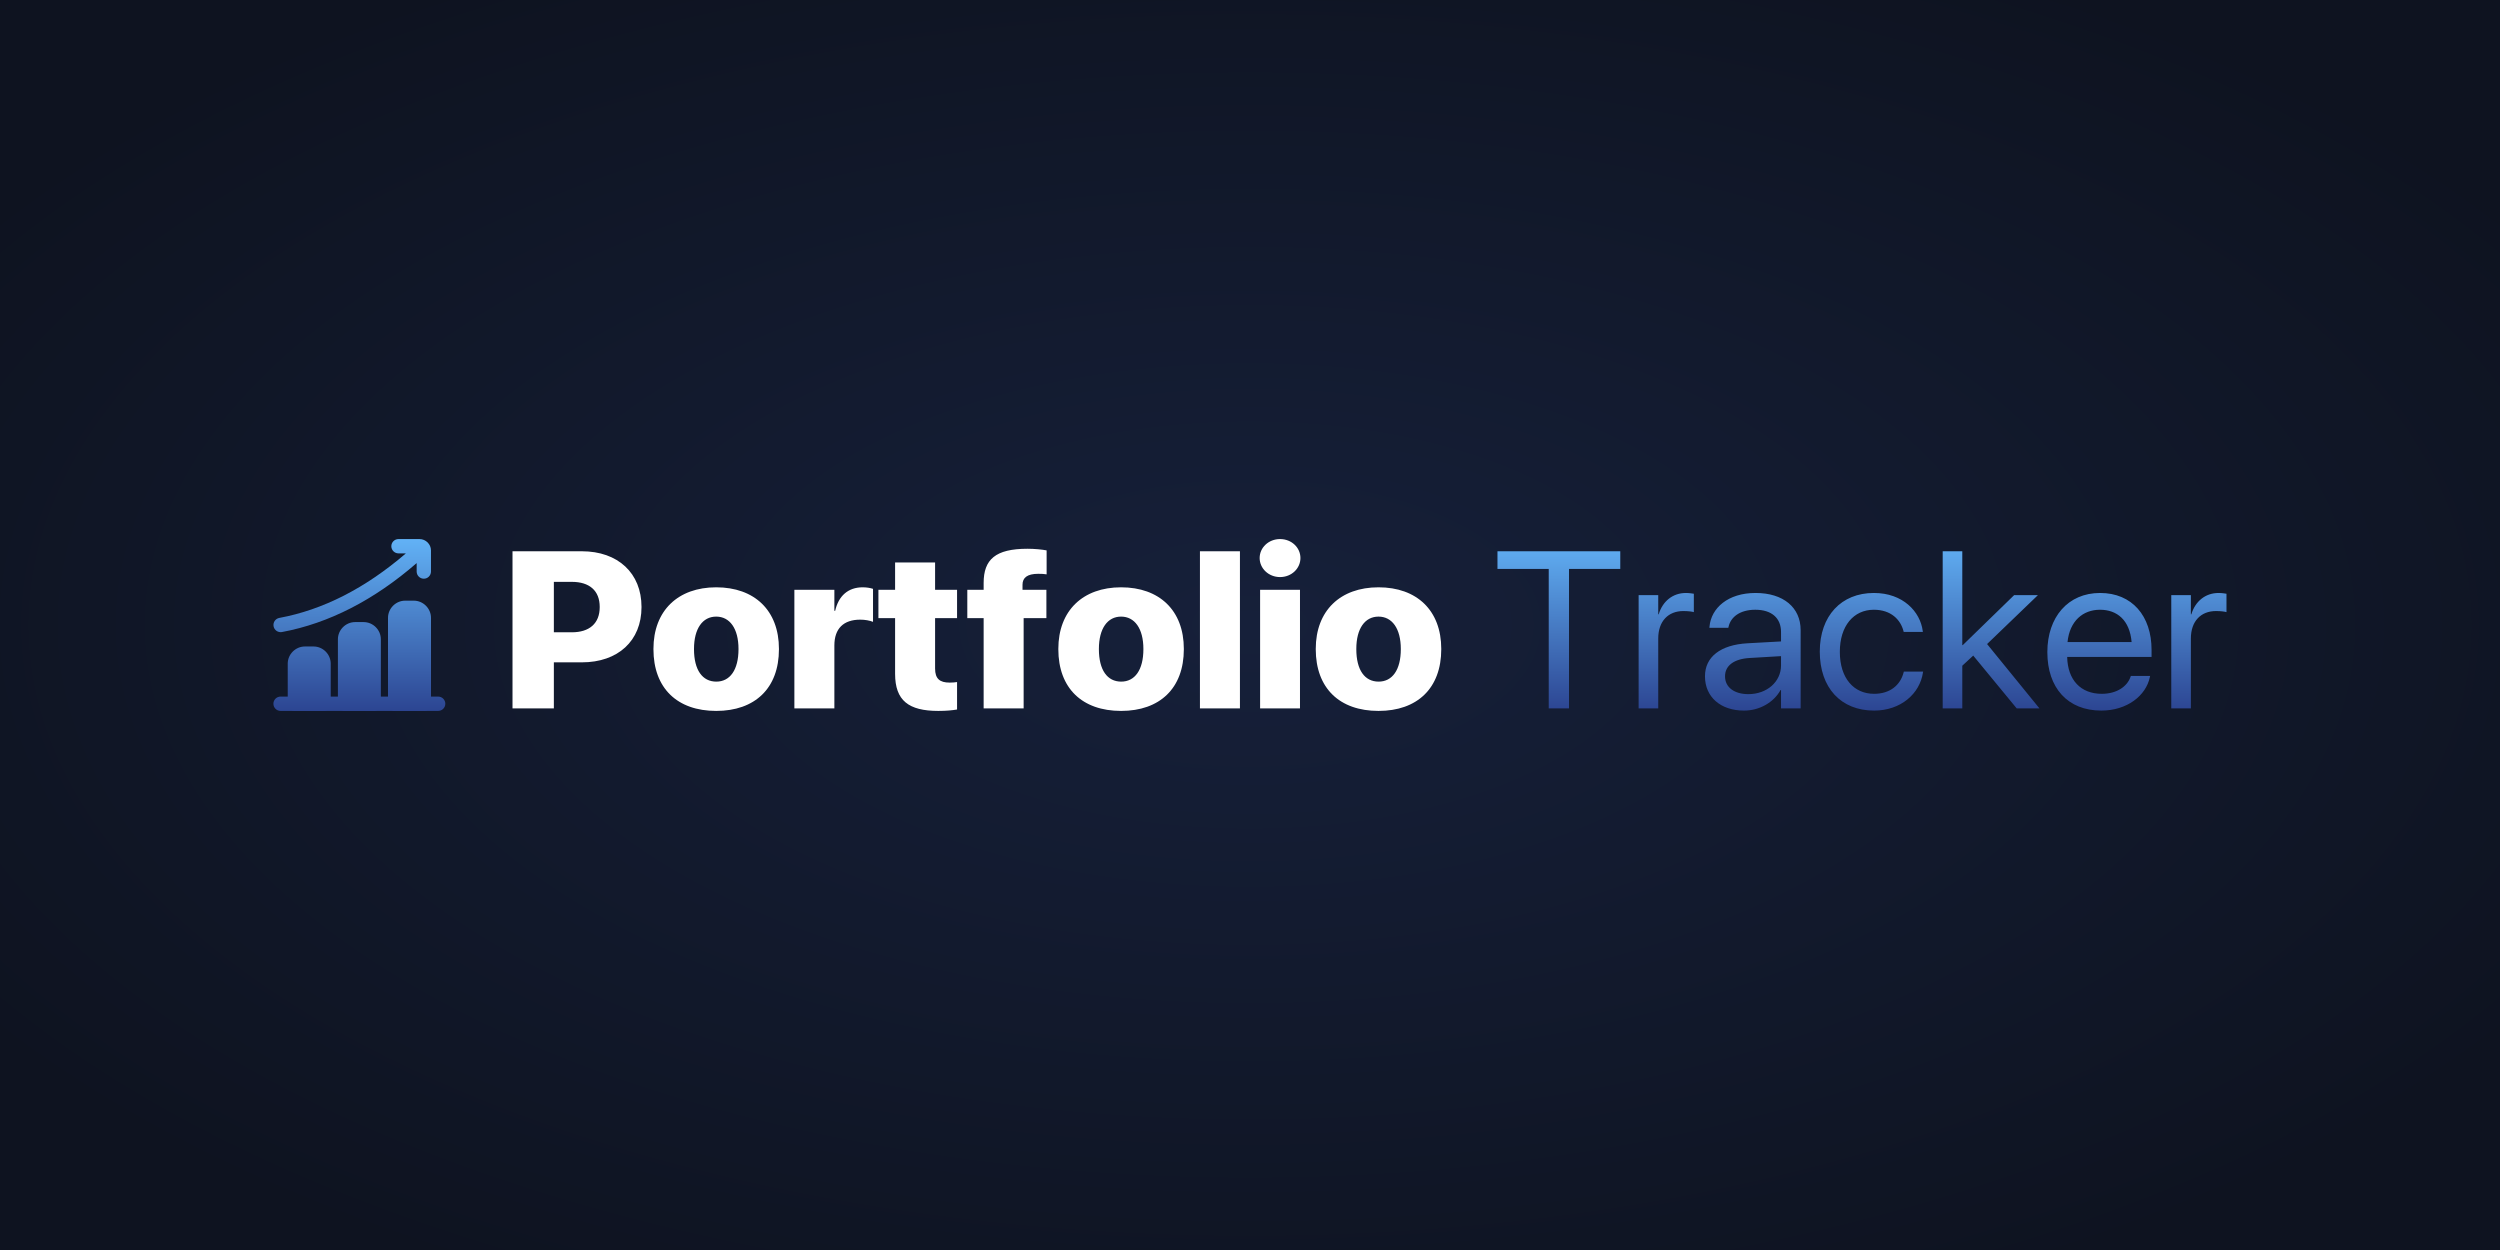
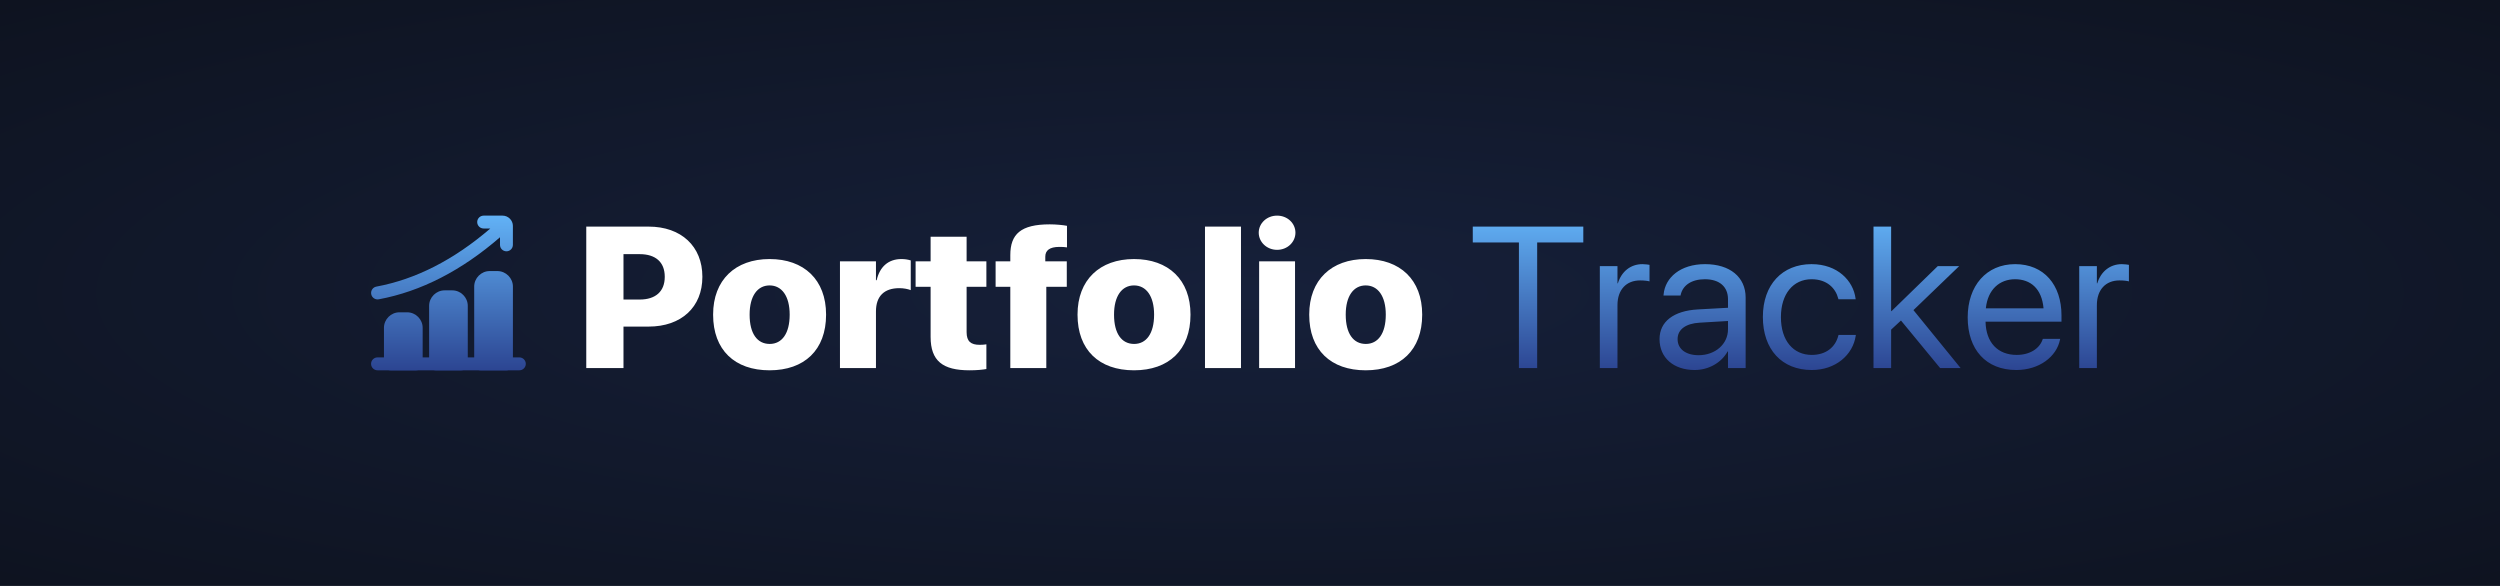
- <svg xmlns="http://www.w3.org/2000/svg" width="1280" height="640" viewBox="0 0 1280 640" version="1.1">
+ <svg xmlns="http://www.w3.org/2000/svg" width="1280" height="300" viewBox="0 0 1280 300" version="1.1">
  <defs>
-     <radialGradient id="fondoGlow" cx="50%" cy="50%" r="60%">
+     <radialGradient id="fondoGlow" cx="50%" cy="50%" r="70%">
      <stop offset="0" stop-color="#16203A" />
      <stop offset="1" stop-color="#0E1320" />
    </radialGradient>
  </defs>
-   <rect width="1280" height="640" fill="url(#fondoGlow)" />
-   <g transform="translate(140.00 275.91) scale(0.13736)">
+   <rect width="1280" height="300" fill="url(#fondoGlow)" />
+   <g transform="translate(190.00 110.32) scale(0.12363)">
    <defs>
      <linearGradient id="gradIcono" gradientUnits="userSpaceOnUse" x1="0" y1="6.35" x2="0" y2="0">
        <stop offset="0" stop-color="#2C4592" />
        <stop offset="1" stop-color="#62B2F6" />
      </linearGradient>
      <linearGradient id="gradTexto" gradientUnits="userSpaceOnUse" x1="0" y1="641.239" x2="0" y2="0.658">
        <stop offset="0" stop-color="#2C4592" />
        <stop offset="1" stop-color="#62B2F6" />
      </linearGradient>
    </defs>
    <g id="icono" transform="translate(0 0.658) scale(100.8789)" fill="url(#gradIcono)">
      <path d="m 0.265,5.82 a 0.265,0.265 0 0 0 -0.266,0.266 0.265,0.265 0 0 0 0.266,0.264 h 5.82 a 0.265,0.265 0 0 0 0.266,-0.264 0.265,0.265 0 0 0 -0.266,-0.266 z" />
      <path d="m 1.163,3.969 c -0.347,0 -0.635,0.288 -0.635,0.635 v 1.482 a 0.265,0.265 0 0 0 0.266,0.264 h 1.059 a 0.265,0.265 0 0 0 0.264,-0.264 v -1.482 c 0,-0.347 -0.288,-0.635 -0.635,-0.635 z" />
      <path d="m 3.017,3.068 c -0.347,0 -0.635,0.288 -0.635,0.635 v 2.383 a 0.265,0.265 0 0 0 0.264,0.264 h 1.059 a 0.265,0.265 0 0 0 0.264,-0.264 v -2.383 c 0,-0.347 -0.288,-0.635 -0.635,-0.635 z" />
      <path d="m 4.868,2.276 c -0.347,0 -0.635,0.288 -0.635,0.635 v 3.176 a 0.265,0.265 0 0 0 0.264,0.264 h 1.059 a 0.265,0.265 0 0 0 0.266,-0.264 v -3.176 c 0,-0.347 -0.289,-0.635 -0.637,-0.635 z" />
      <path d="M 4.621,2.5237e-4 A 0.265,0.265 0 0 0 4.356,0.264 0.265,0.265 0 0 0 4.621,0.529 H 4.894 C 3.397,1.816 1.831,2.615 0.216,2.914 A 0.265,0.265 0 0 0 0.005,3.223 0.265,0.265 0 0 0 0.312,3.436 C 2.05,3.114 3.723,2.25 5.292,0.888 V 1.199 A 0.265,0.265 0 0 0 5.556,1.465 0.265,0.265 0 0 0 5.821,1.199 V 0.42 C 5.822,0.192 5.628,2.0237e-4 5.4,2.5237e-4 Z" />
    </g>
    <g id="texto" transform="translate(891 0)">
      <path id="portfolio" fill="#FFFFFF" fill-rule="evenodd" d="M3228.072,641.239 C3083.189,641.239 2994.159,556.803 2994.159,411.069 L2994.159,410.257 C2994.159,266.958 3086.129,180.492 3228.072,180.492 C3370.436,180.492 3461.986,266.146 3461.986,410.257 L3461.986,411.069 C3461.986,557.209 3372.116,641.239 3228.072,641.239 Z M3311.223,410.257 C3311.223,333.939 3278.467,289.691 3228.072,289.691 C3177.678,289.691 3145.342,333.939 3145.342,410.257 L3145.342,411.069 C3145.342,489.010 3176.838,532.040 3228.492,532.040 C3279.307,532.040 3311.223,488.604 3311.223,411.069 L3311.223,410.257 Z M2861.050,142.333 C2818.215,142.333 2785.039,109.858 2785.039,71.293 C2785.039,32.728 2818.215,0.658 2861.050,0.658 C2904.305,0.658 2937.062,32.728 2937.062,71.293 C2937.062,109.858 2904.305,142.333 2861.050,142.333 Z M2562.480,46.124 L2711.563,46.124 L2711.563,631.903 L2562.480,631.903 L2562.480,46.124 Z M2268.551,641.239 C2123.667,641.239 2034.637,556.803 2034.637,411.069 L2034.637,410.257 C2034.637,266.958 2126.607,180.492 2268.551,180.492 C2410.915,180.492 2502.464,266.146 2502.464,410.257 L2502.464,411.069 C2502.464,557.209 2412.595,641.239 2268.551,641.239 Z M2351.701,410.257 C2351.701,333.939 2318.945,289.691 2268.551,289.691 C2218.157,289.691 2185.820,333.939 2185.820,410.257 L2185.820,411.069 C2185.820,489.010 2217.317,532.040 2268.971,532.040 C2319.785,532.040 2351.701,488.604 2351.701,411.069 L2351.701,410.257 Z M1959.490,130.155 C1918.335,130.155 1901.117,145.175 1901.117,170.749 L1901.117,189.829 L1990.146,189.829 L1990.146,295.374 L1905.316,295.374 L1905.316,631.903 L1756.233,631.903 L1756.233,295.374 L1695.340,295.374 L1695.340,189.829 L1756.233,189.829 L1756.233,164.254 C1756.233,76.976 1799.908,36.787 1919.594,36.787 C1945.631,36.787 1974.608,39.629 1990.986,42.877 L1990.986,132.185 C1982.587,130.561 1970.829,130.155 1959.490,130.155 Z M1587.436,641.239 C1476.569,641.239 1426.174,602.675 1426.174,502.812 L1426.174,295.374 L1364.021,295.374 L1364.021,189.829 L1426.174,189.829 L1426.174,87.937 L1575.257,87.937 L1575.257,189.829 L1657.148,189.829 L1657.148,295.374 L1575.257,295.374 L1575.257,483.327 C1575.257,521.486 1592.895,535.694 1629.431,535.694 C1641.190,535.694 1648.749,534.882 1657.148,533.664 L1657.148,635.962 C1640.770,638.804 1618.512,641.239 1587.436,641.239 Z M1296.434,301.058 C1233.861,301.058 1199.845,334.345 1199.845,397.266 L1199.845,631.903 L1050.761,631.903 L1050.761,189.829 L1199.845,189.829 L1199.845,268.176 L1202.784,268.176 C1215.383,212.156 1251.499,180.492 1305.253,180.492 C1319.531,180.492 1332.549,182.522 1343.888,186.175 L1343.888,309.176 C1331.290,304.305 1314.072,301.058 1296.434,301.058 Z M759.352,641.239 C614.468,641.239 525.438,556.803 525.438,411.069 L525.438,410.257 C525.438,266.958 617.408,180.492 759.352,180.492 C901.716,180.492 993.265,266.146 993.265,410.257 L993.265,411.069 C993.265,557.209 903.395,641.239 759.352,641.239 Z M842.502,410.257 C842.502,333.939 809.746,289.691 759.352,289.691 C708.957,289.691 676.621,333.939 676.621,410.257 L676.621,411.069 C676.621,489.010 708.117,532.040 759.772,532.040 C810.586,532.040 842.502,488.604 842.502,411.069 L842.502,410.257 Z M258.388,460.188 L154.240,460.188 L154.240,631.903 L0.118,631.903 L0.118,46.124 L258.388,46.124 C393.613,46.124 480.963,128.125 480.963,253.562 L480.963,254.374 C480.963,379.811 393.613,460.188 258.388,460.188 Z M325.161,253.562 C325.161,192.670 286.525,160.195 221.432,160.195 L154.240,160.195 L154.240,348.147 L221.432,348.147 C286.525,348.147 325.161,315.266 325.161,254.374 L325.161,253.562 Z M2935.382,631.903 L2786.719,631.903 L2786.719,189.829 L2935.382,189.829 L2935.382,631.903 Z" />
      <path id="tracker" fill="url(#gradTexto)" fill-rule="evenodd" d="M6349.768,268.988 C6293.075,268.988 6256.119,307.147 6256.119,371.286 L6256.119,631.903 L6183.047,631.903 L6183.047,209.720 L6256.119,209.720 L6256.119,281.166 L6257.799,281.166 C6272.497,232.453 6310.293,201.601 6359.427,201.601 C6372.026,201.601 6382.945,203.631 6388.824,204.443 L6388.824,273.047 C6382.945,271.018 6367.406,268.988 6349.768,268.988 Z M5923.969,577.506 C5979.402,577.506 6018.458,550.714 6031.057,514.585 L6032.316,510.931 L6104.128,510.931 L6103.288,514.990 C6089.010,584.813 6017.618,640.021 5922.289,640.021 C5796.723,640.021 5721.132,555.179 5721.132,422.435 L5721.132,422.029 C5721.132,291.315 5798.403,201.601 5917.669,201.601 C6036.936,201.601 6109.588,287.255 6109.588,413.910 L6109.588,439.891 L5795.043,439.891 C5796.723,526.763 5846.278,577.506 5923.969,577.506 Z M6035.256,384.682 C6028.117,302.681 5981.082,264.117 5917.250,264.117 C5853.837,264.117 5804.282,305.929 5796.303,384.682 L6035.256,384.682 Z M5606.935,631.903 L5444.833,435.019 L5404.098,472.772 L5404.098,631.903 L5331.026,631.903 L5331.026,46.124 L5404.098,46.124 L5404.098,396.049 L5405.778,396.049 L5597.276,209.720 L5685.886,209.720 L5496.487,391.989 L5691.765,631.903 L5606.935,631.903 Z M5075.307,577.506 C5134.940,577.506 5173.155,545.030 5185.334,497.941 L5186.174,494.693 L5257.986,494.693 L5257.566,497.535 C5245.807,577.912 5173.995,640.021 5075.307,640.021 C4951.421,640.021 4872.889,554.773 4872.889,420.405 L4872.889,419.999 C4872.889,286.849 4953.100,201.601 5074.467,201.601 C5183.234,201.601 5247.487,271.424 5256.726,343.682 L5257.146,346.929 L5185.754,346.929 L5184.914,343.682 C5173.995,301.464 5138.719,264.117 5074.467,264.117 C4998.455,264.117 4947.641,325.008 4947.641,420.811 L4947.641,421.217 C4947.641,519.456 4999.715,577.506 5075.307,577.506 Z M4728.457,563.298 L4726.778,563.298 C4701.161,609.576 4648.666,640.021 4590.293,640.021 C4503.363,640.021 4444.990,589.278 4444.990,512.555 L4444.990,511.743 C4444.990,439.891 4502.943,394.831 4603.312,389.148 L4728.457,382.247 L4728.457,346.929 C4728.457,295.374 4693.601,264.117 4632.708,264.117 C4576.435,264.117 4541.159,290.097 4532.760,327.850 L4531.920,331.503 L4461.368,331.503 L4461.788,327.038 C4468.087,257.621 4530.660,201.601 4633.548,201.601 C4736.856,201.601 4801.529,255.592 4801.529,340.028 L4801.529,631.903 L4728.457,631.903 L4728.457,563.298 Z M4728.457,437.049 L4611.711,443.950 C4553.337,447.198 4519.741,472.366 4519.741,511.743 L4519.741,512.555 C4519.741,553.149 4554.177,578.724 4606.671,578.724 C4675.543,578.724 4728.457,532.852 4728.457,471.554 L4728.457,437.049 Z M4364.378,268.988 C4307.684,268.988 4270.729,307.147 4270.729,371.286 L4270.729,631.903 L4197.657,631.903 L4197.657,209.720 L4270.729,209.720 L4270.729,281.166 L4272.408,281.166 C4287.107,232.453 4324.902,201.601 4374.037,201.601 C4386.635,201.601 4397.554,203.631 4403.433,204.443 L4403.433,273.047 C4397.554,271.018 4382.016,268.988 4364.378,268.988 Z M3938.162,631.903 L3862.571,631.903 L3862.571,111.887 L3671.493,111.887 L3671.493,46.124 L4129.241,46.124 L4129.241,111.887 L3938.162,111.887 L3938.162,631.903 Z" />
    </g>
  </g>
</svg>
